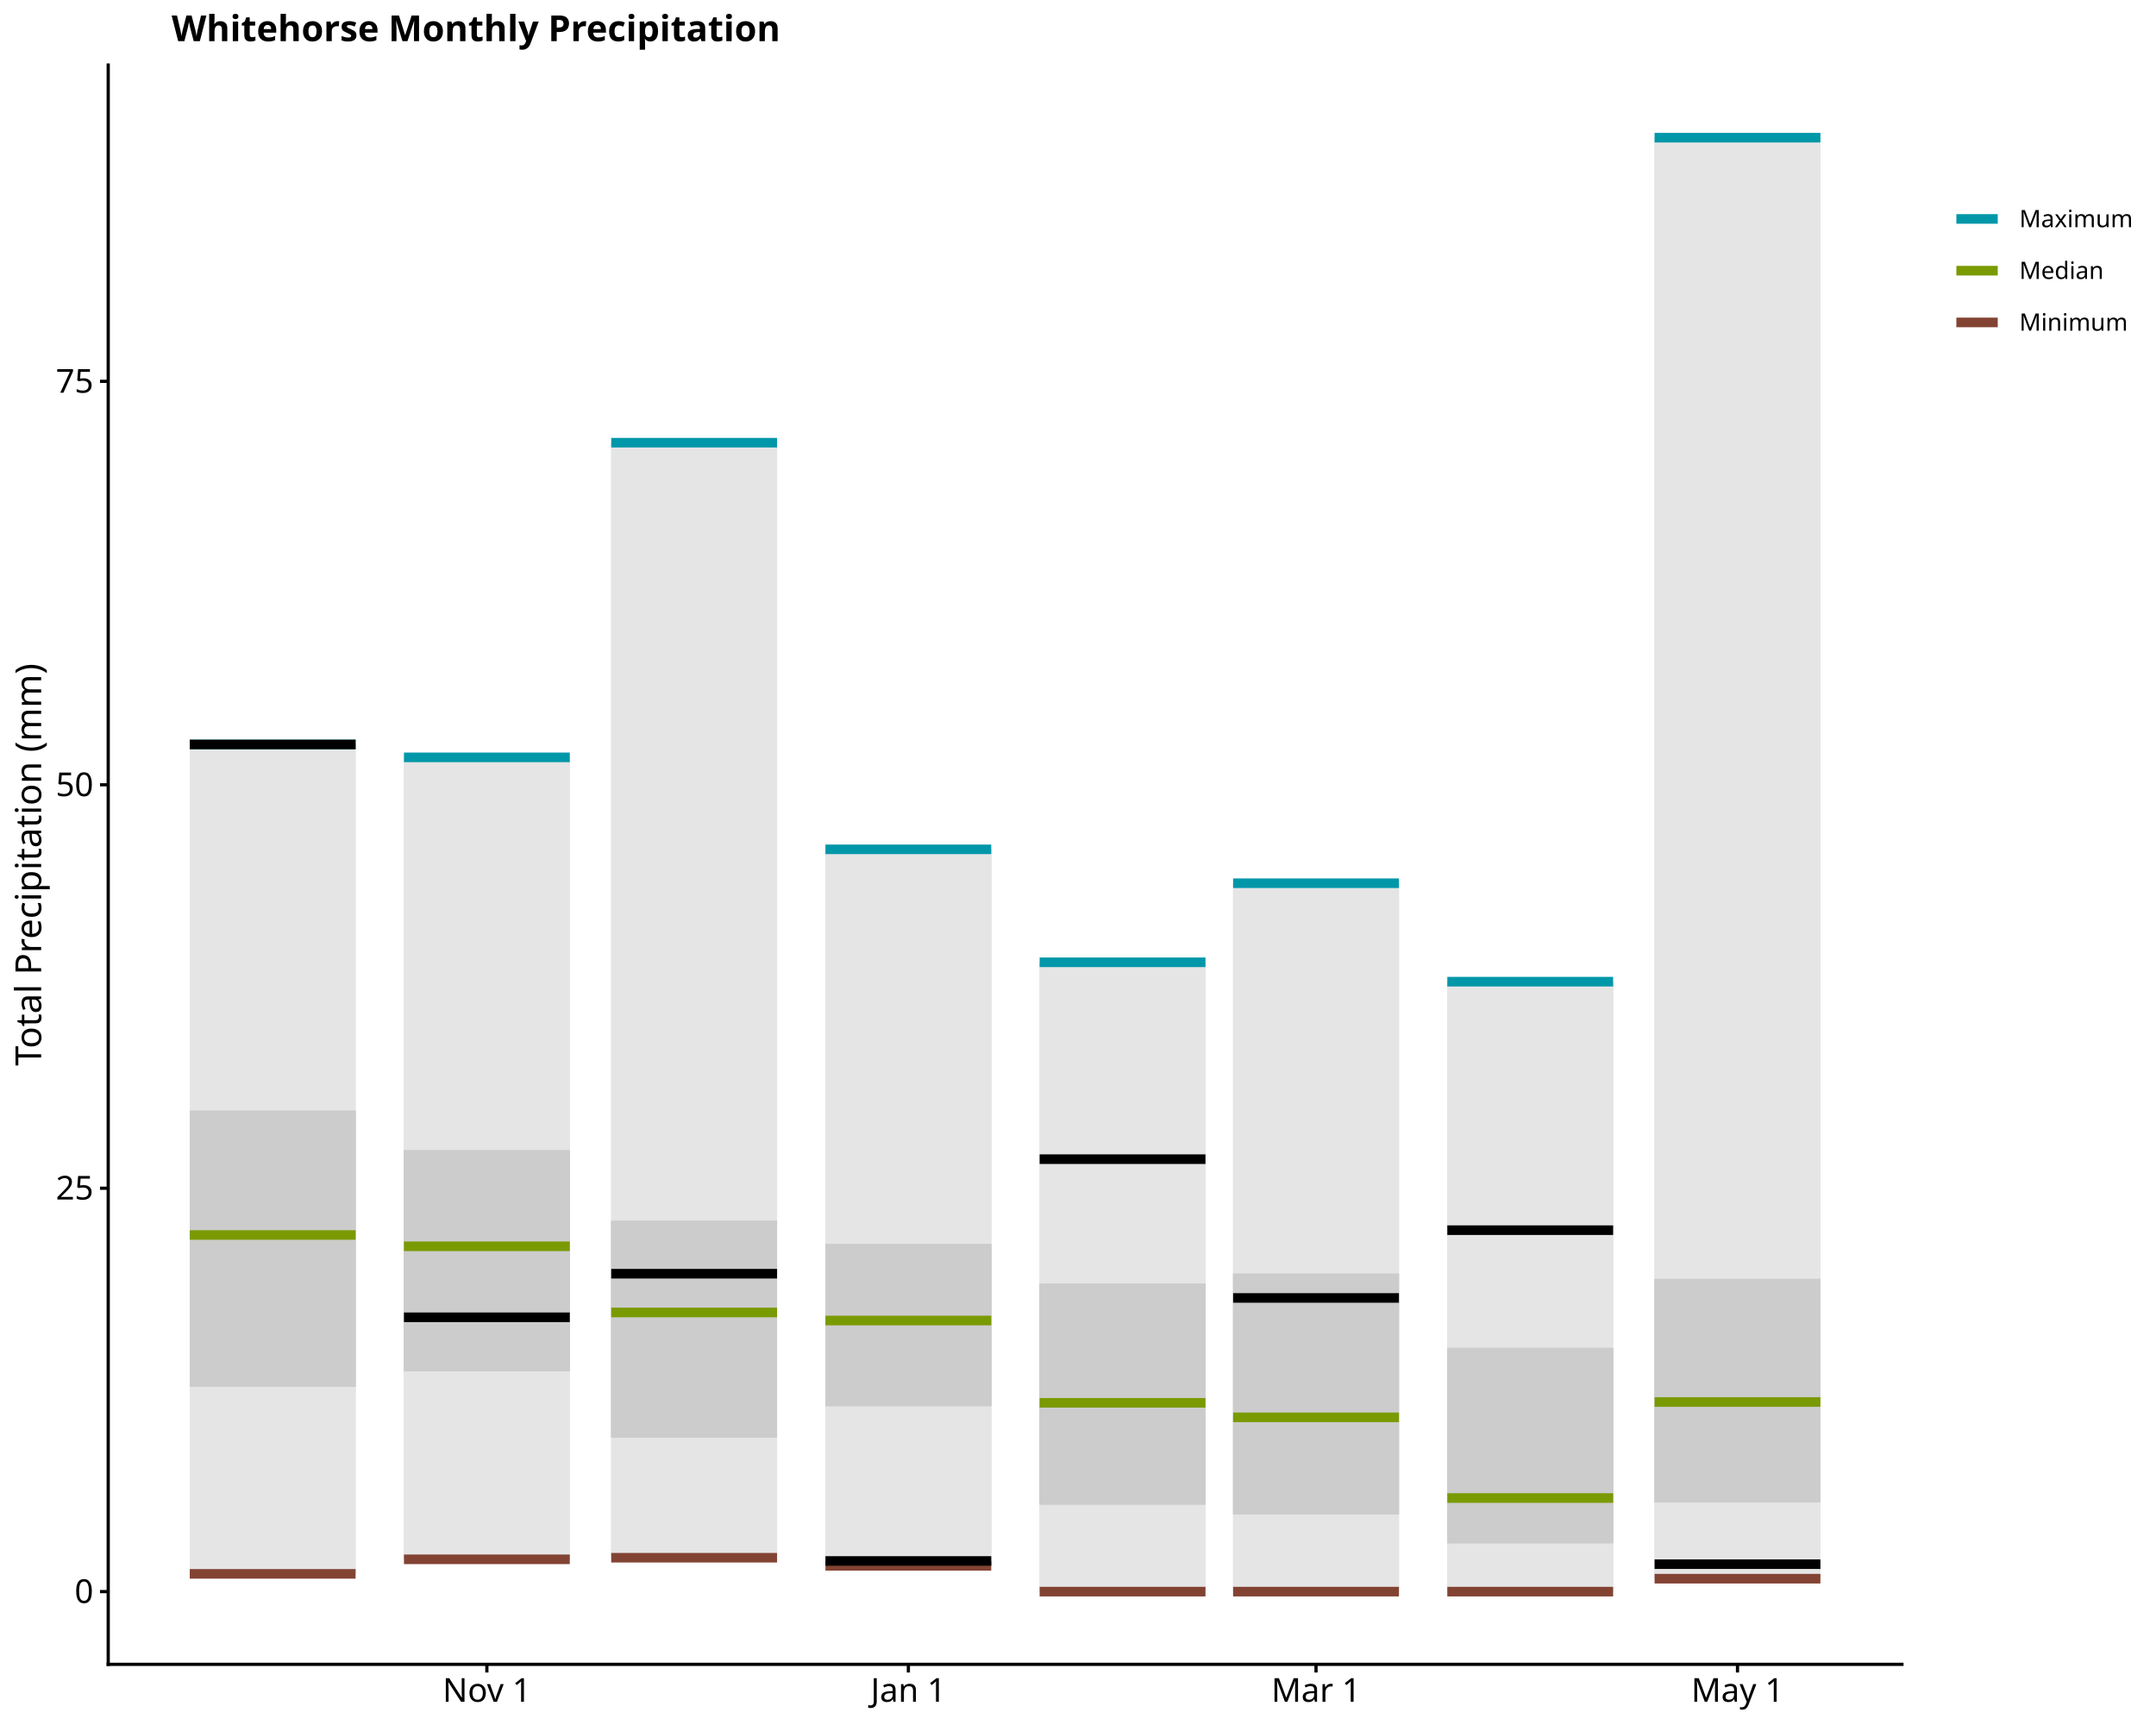
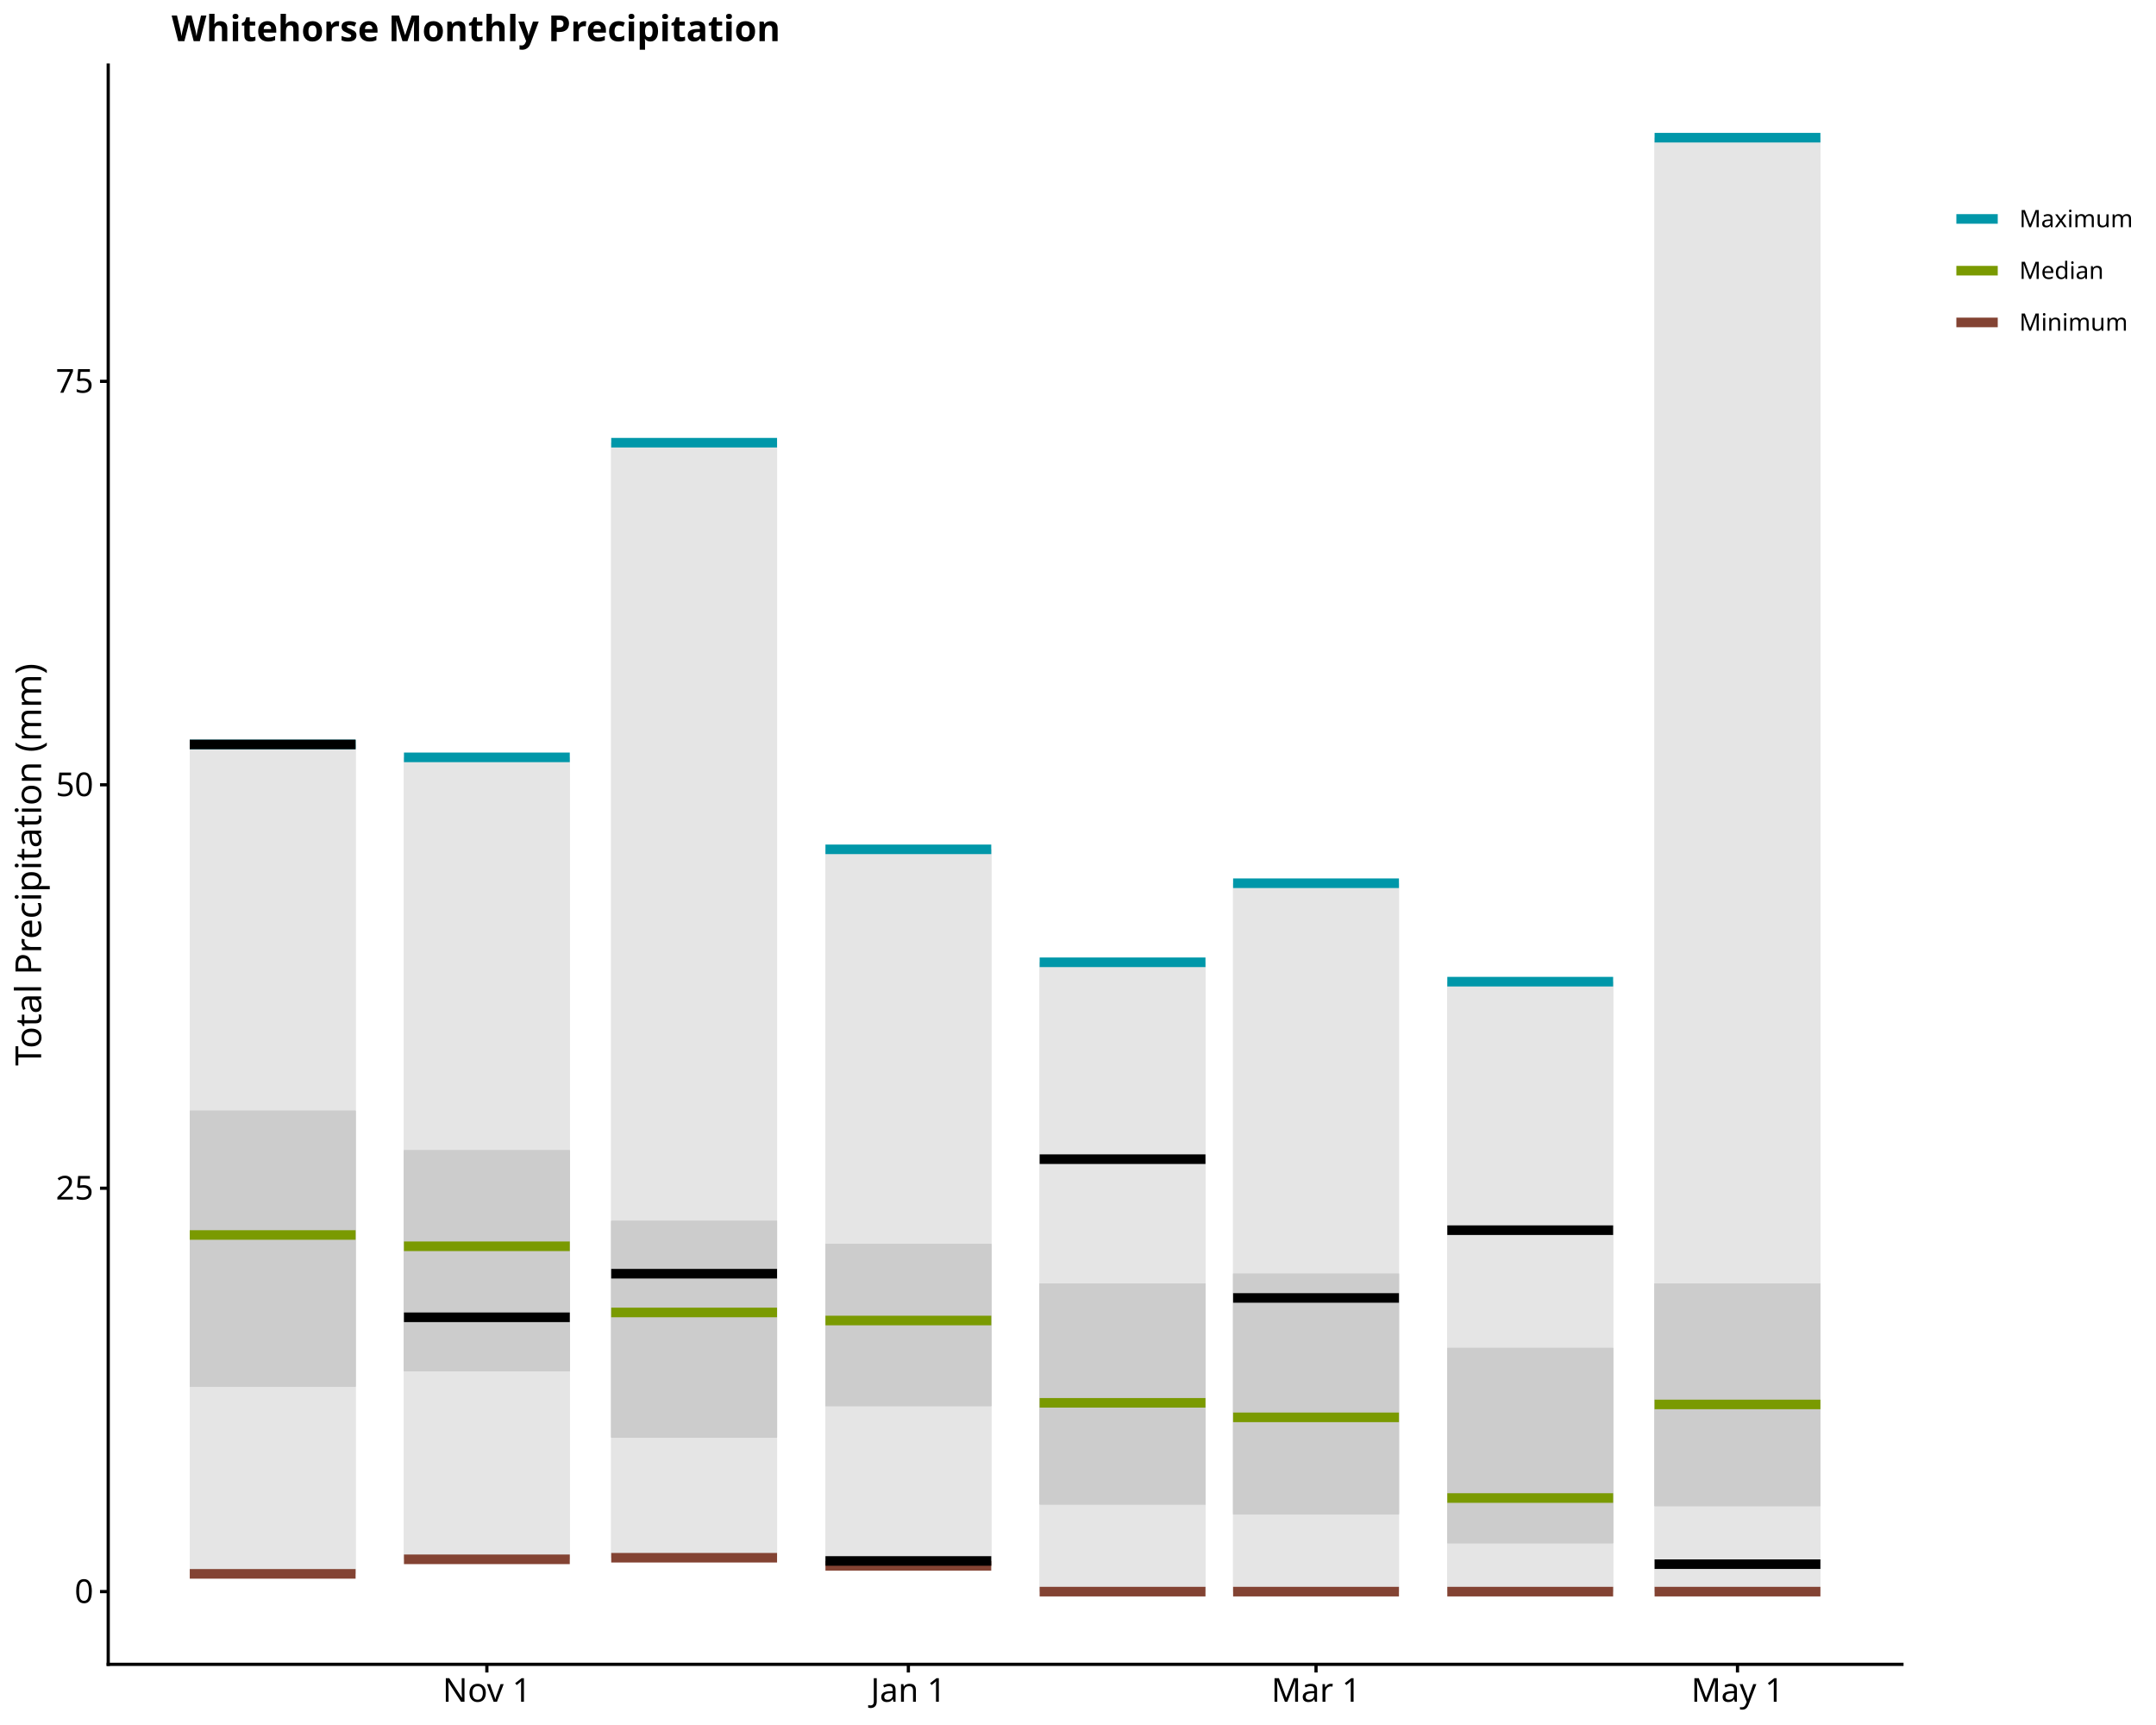
<svg xmlns="http://www.w3.org/2000/svg" class="svglite" data-engine-version="2.0" width="720.00pt" height="576.00pt" viewBox="0 0 720.00 576.00">
  <defs>
    <style type="text/css">
    .svglite line, .svglite polyline, .svglite polygon, .svglite path, .svglite rect, .svglite circle {
      fill: none;
      stroke: #000000;
      stroke-linecap: round;
      stroke-linejoin: round;
      stroke-miterlimit: 10.00;
    }
  </style>
  </defs>
  <rect width="100%" height="100%" style="stroke: none; fill: #FFFFFF;" />
  <defs>
    <clipPath id="cpMC4wMHw3MjAuMDB8MC4wMHw1NzYuMDA=">
      <rect x="0.00" y="0.00" width="720.00" height="576.00" />
    </clipPath>
  </defs>
  <g clip-path="url(#cpMC4wMHw3MjAuMDB8MC4wMHw1NzYuMDA=)">
    <rect x="0.00" y="0.00" width="720.00" height="576.00" style="stroke-width: 1.07; stroke: #FFFFFF; fill: #FFFFFF;" />
  </g>
  <defs>
    <clipPath id="cpMzYuMTR8NjM1LjE2fDIxLjcxfDU1NS43NA==">
      <rect x="36.14" y="21.71" width="599.03" height="534.03" />
    </clipPath>
  </defs>
  <g clip-path="url(#cpMzYuMTR8NjM1LjE2fDIxLjcxfDU1NS43NA==)">
    <rect x="36.14" y="21.71" width="599.03" height="534.03" style="stroke-width: 1.07; stroke: none; fill: #FFFFFF;" />
    <rect x="275.66" y="283.60" width="55.38" height="239.24" style="stroke-width: 1.07; stroke: none; stroke-linecap: butt; stroke-linejoin: miter; fill: #E5E5E5;" />
    <rect x="275.66" y="283.60" width="55.38" height="239.24" style="stroke-width: 1.07; stroke: none; stroke-linecap: butt; stroke-linejoin: miter; fill: #E5E5E5;" />
    <rect x="275.66" y="283.60" width="55.38" height="239.24" style="stroke-width: 1.07; stroke: none; stroke-linecap: butt; stroke-linejoin: miter; fill: #E5E5E5;" />
    <rect x="275.66" y="415.35" width="55.38" height="54.15" style="stroke-width: 1.07; stroke: none; stroke-linecap: butt; stroke-linejoin: miter; fill: #CCCCCC;" />
    <rect x="275.66" y="415.35" width="55.38" height="54.15" style="stroke-width: 1.07; stroke: none; stroke-linecap: butt; stroke-linejoin: miter; fill: #CCCCCC;" />
    <rect x="275.66" y="415.35" width="55.38" height="54.15" style="stroke-width: 1.07; stroke: none; stroke-linecap: butt; stroke-linejoin: miter; fill: #CCCCCC;" />
    <rect x="347.19" y="321.32" width="55.38" height="210.14" style="stroke-width: 1.07; stroke: none; stroke-linecap: butt; stroke-linejoin: miter; fill: #E5E5E5;" />
    <rect x="347.19" y="321.32" width="55.38" height="210.14" style="stroke-width: 1.07; stroke: none; stroke-linecap: butt; stroke-linejoin: miter; fill: #E5E5E5;" />
    <rect x="347.19" y="321.32" width="55.38" height="210.14" style="stroke-width: 1.07; stroke: none; stroke-linecap: butt; stroke-linejoin: miter; fill: #E5E5E5;" />
    <rect x="347.19" y="428.55" width="55.38" height="73.82" style="stroke-width: 1.07; stroke: none; stroke-linecap: butt; stroke-linejoin: miter; fill: #CCCCCC;" />
    <rect x="347.19" y="428.55" width="55.38" height="73.82" style="stroke-width: 1.07; stroke: none; stroke-linecap: butt; stroke-linejoin: miter; fill: #CCCCCC;" />
    <rect x="347.19" y="428.55" width="55.38" height="73.82" style="stroke-width: 1.07; stroke: none; stroke-linecap: butt; stroke-linejoin: miter; fill: #CCCCCC;" />
    <rect x="411.80" y="294.92" width="55.38" height="236.54" style="stroke-width: 1.07; stroke: none; stroke-linecap: butt; stroke-linejoin: miter; fill: #E5E5E5;" />
    <rect x="411.80" y="294.92" width="55.38" height="236.54" style="stroke-width: 1.07; stroke: none; stroke-linecap: butt; stroke-linejoin: miter; fill: #E5E5E5;" />
    <rect x="411.80" y="294.92" width="55.38" height="236.54" style="stroke-width: 1.07; stroke: none; stroke-linecap: butt; stroke-linejoin: miter; fill: #E5E5E5;" />
    <rect x="411.80" y="425.31" width="55.38" height="80.28" style="stroke-width: 1.07; stroke: none; stroke-linecap: butt; stroke-linejoin: miter; fill: #CCCCCC;" />
    <rect x="411.80" y="425.31" width="55.38" height="80.28" style="stroke-width: 1.07; stroke: none; stroke-linecap: butt; stroke-linejoin: miter; fill: #CCCCCC;" />
    <rect x="411.80" y="425.31" width="55.38" height="80.28" style="stroke-width: 1.07; stroke: none; stroke-linecap: butt; stroke-linejoin: miter; fill: #CCCCCC;" />
    <rect x="483.33" y="327.79" width="55.38" height="203.67" style="stroke-width: 1.07; stroke: none; stroke-linecap: butt; stroke-linejoin: miter; fill: #E5E5E5;" />
    <rect x="483.33" y="327.79" width="55.38" height="203.67" style="stroke-width: 1.07; stroke: none; stroke-linecap: butt; stroke-linejoin: miter; fill: #E5E5E5;" />
    <rect x="483.33" y="327.79" width="55.38" height="203.67" style="stroke-width: 1.07; stroke: none; stroke-linecap: butt; stroke-linejoin: miter; fill: #E5E5E5;" />
    <rect x="483.33" y="450.10" width="55.38" height="65.20" style="stroke-width: 1.07; stroke: none; stroke-linecap: butt; stroke-linejoin: miter; fill: #CCCCCC;" />
    <rect x="483.33" y="450.10" width="55.38" height="65.20" style="stroke-width: 1.07; stroke: none; stroke-linecap: butt; stroke-linejoin: miter; fill: #CCCCCC;" />
    <rect x="483.33" y="450.10" width="55.38" height="65.20" style="stroke-width: 1.07; stroke: none; stroke-linecap: butt; stroke-linejoin: miter; fill: #CCCCCC;" />
-     <rect x="552.55" y="45.98" width="55.38" height="481.17" style="stroke-width: 1.07; stroke: none; stroke-linecap: butt; stroke-linejoin: miter; fill: #E5E5E5;" />
-     <rect x="552.55" y="45.98" width="55.38" height="481.17" style="stroke-width: 1.07; stroke: none; stroke-linecap: butt; stroke-linejoin: miter; fill: #E5E5E5;" />
-     <rect x="552.55" y="45.98" width="55.38" height="481.17" style="stroke-width: 1.07; stroke: none; stroke-linecap: butt; stroke-linejoin: miter; fill: #E5E5E5;" />
-     <rect x="552.55" y="427.06" width="55.38" height="74.63" style="stroke-width: 1.07; stroke: none; stroke-linecap: butt; stroke-linejoin: miter; fill: #CCCCCC;" />
-     <rect x="552.55" y="427.06" width="55.38" height="74.63" style="stroke-width: 1.07; stroke: none; stroke-linecap: butt; stroke-linejoin: miter; fill: #CCCCCC;" />
-     <rect x="552.55" y="427.06" width="55.38" height="74.63" style="stroke-width: 1.07; stroke: none; stroke-linecap: butt; stroke-linejoin: miter; fill: #CCCCCC;" />
+     <rect x="552.55" y="45.98" width="55.38" height="485.48" style="stroke-width: 1.07; stroke: none; stroke-linecap: butt; stroke-linejoin: miter; fill: #E5E5E5;" />
+     <rect x="552.55" y="45.98" width="55.38" height="485.48" style="stroke-width: 1.07; stroke: none; stroke-linecap: butt; stroke-linejoin: miter; fill: #E5E5E5;" />
+     <rect x="552.55" y="45.98" width="55.38" height="485.48" style="stroke-width: 1.07; stroke: none; stroke-linecap: butt; stroke-linejoin: miter; fill: #E5E5E5;" />
+     <rect x="552.55" y="428.55" width="55.38" height="74.36" style="stroke-width: 1.07; stroke: none; stroke-linecap: butt; stroke-linejoin: miter; fill: #CCCCCC;" />
+     <rect x="552.55" y="428.55" width="55.38" height="74.36" style="stroke-width: 1.07; stroke: none; stroke-linecap: butt; stroke-linejoin: miter; fill: #CCCCCC;" />
+     <rect x="552.55" y="428.55" width="55.38" height="74.36" style="stroke-width: 1.07; stroke: none; stroke-linecap: butt; stroke-linejoin: miter; fill: #CCCCCC;" />
    <rect x="63.37" y="248.58" width="55.38" height="276.95" style="stroke-width: 1.07; stroke: none; stroke-linecap: butt; stroke-linejoin: miter; fill: #E5E5E5;" />
    <rect x="63.37" y="248.58" width="55.38" height="276.95" style="stroke-width: 1.07; stroke: none; stroke-linecap: butt; stroke-linejoin: miter; fill: #E5E5E5;" />
    <rect x="63.37" y="248.58" width="55.38" height="276.95" style="stroke-width: 1.07; stroke: none; stroke-linecap: butt; stroke-linejoin: miter; fill: #E5E5E5;" />
    <rect x="63.37" y="370.89" width="55.38" height="92.14" style="stroke-width: 1.07; stroke: none; stroke-linecap: butt; stroke-linejoin: miter; fill: #CCCCCC;" />
    <rect x="63.37" y="370.89" width="55.38" height="92.14" style="stroke-width: 1.07; stroke: none; stroke-linecap: butt; stroke-linejoin: miter; fill: #CCCCCC;" />
    <rect x="63.37" y="370.89" width="55.38" height="92.14" style="stroke-width: 1.07; stroke: none; stroke-linecap: butt; stroke-linejoin: miter; fill: #CCCCCC;" />
    <rect x="134.90" y="252.89" width="55.38" height="267.79" style="stroke-width: 1.07; stroke: none; stroke-linecap: butt; stroke-linejoin: miter; fill: #E5E5E5;" />
    <rect x="134.90" y="252.89" width="55.38" height="267.79" style="stroke-width: 1.07; stroke: none; stroke-linecap: butt; stroke-linejoin: miter; fill: #E5E5E5;" />
    <rect x="134.90" y="252.89" width="55.38" height="267.79" style="stroke-width: 1.07; stroke: none; stroke-linecap: butt; stroke-linejoin: miter; fill: #E5E5E5;" />
    <rect x="134.90" y="384.09" width="55.38" height="73.82" style="stroke-width: 1.07; stroke: none; stroke-linecap: butt; stroke-linejoin: miter; fill: #CCCCCC;" />
    <rect x="134.90" y="384.09" width="55.38" height="73.82" style="stroke-width: 1.07; stroke: none; stroke-linecap: butt; stroke-linejoin: miter; fill: #CCCCCC;" />
    <rect x="134.90" y="384.09" width="55.38" height="73.82" style="stroke-width: 1.07; stroke: none; stroke-linecap: butt; stroke-linejoin: miter; fill: #CCCCCC;" />
    <rect x="204.12" y="147.82" width="55.38" height="372.33" style="stroke-width: 1.07; stroke: none; stroke-linecap: butt; stroke-linejoin: miter; fill: #E5E5E5;" />
    <rect x="204.12" y="147.82" width="55.38" height="372.33" style="stroke-width: 1.07; stroke: none; stroke-linecap: butt; stroke-linejoin: miter; fill: #E5E5E5;" />
    <rect x="204.12" y="147.82" width="55.38" height="372.33" style="stroke-width: 1.07; stroke: none; stroke-linecap: butt; stroke-linejoin: miter; fill: #E5E5E5;" />
    <rect x="204.12" y="407.67" width="55.38" height="72.34" style="stroke-width: 1.07; stroke: none; stroke-linecap: butt; stroke-linejoin: miter; fill: #CCCCCC;" />
    <rect x="204.12" y="407.67" width="55.38" height="72.34" style="stroke-width: 1.07; stroke: none; stroke-linecap: butt; stroke-linejoin: miter; fill: #CCCCCC;" />
    <rect x="204.12" y="407.67" width="55.38" height="72.34" style="stroke-width: 1.07; stroke: none; stroke-linecap: butt; stroke-linejoin: miter; fill: #CCCCCC;" />
    <line x1="275.66" y1="522.84" x2="331.03" y2="522.84" style="stroke-width: 3.20; stroke: #834333; stroke-linecap: butt;" />
    <line x1="347.19" y1="531.46" x2="402.57" y2="531.46" style="stroke-width: 3.20; stroke: #834333; stroke-linecap: butt;" />
    <line x1="411.80" y1="531.46" x2="467.18" y2="531.46" style="stroke-width: 3.20; stroke: #834333; stroke-linecap: butt;" />
    <line x1="483.33" y1="531.46" x2="538.71" y2="531.46" style="stroke-width: 3.20; stroke: #834333; stroke-linecap: butt;" />
-     <line x1="552.55" y1="527.15" x2="607.93" y2="527.15" style="stroke-width: 3.20; stroke: #834333; stroke-linecap: butt;" />
+     <line x1="552.55" y1="531.46" x2="607.93" y2="531.46" style="stroke-width: 3.20; stroke: #834333; stroke-linecap: butt;" />
    <line x1="63.37" y1="525.53" x2="118.75" y2="525.53" style="stroke-width: 3.20; stroke: #834333; stroke-linecap: butt;" />
    <line x1="134.90" y1="520.68" x2="190.28" y2="520.68" style="stroke-width: 3.20; stroke: #834333; stroke-linecap: butt;" />
    <line x1="204.12" y1="520.15" x2="259.50" y2="520.15" style="stroke-width: 3.20; stroke: #834333; stroke-linecap: butt;" />
    <line x1="275.66" y1="283.60" x2="331.03" y2="283.60" style="stroke-width: 3.20; stroke: #0097A9; stroke-linecap: butt;" />
    <line x1="347.19" y1="321.32" x2="402.57" y2="321.32" style="stroke-width: 3.20; stroke: #0097A9; stroke-linecap: butt;" />
    <line x1="411.80" y1="294.92" x2="467.18" y2="294.92" style="stroke-width: 3.20; stroke: #0097A9; stroke-linecap: butt;" />
    <line x1="483.33" y1="327.79" x2="538.71" y2="327.79" style="stroke-width: 3.20; stroke: #0097A9; stroke-linecap: butt;" />
    <line x1="552.55" y1="45.98" x2="607.93" y2="45.98" style="stroke-width: 3.20; stroke: #0097A9; stroke-linecap: butt;" />
    <line x1="63.37" y1="248.58" x2="118.75" y2="248.58" style="stroke-width: 3.20; stroke: #0097A9; stroke-linecap: butt;" />
    <line x1="134.90" y1="252.89" x2="190.28" y2="252.89" style="stroke-width: 3.20; stroke: #0097A9; stroke-linecap: butt;" />
    <line x1="204.12" y1="147.82" x2="259.50" y2="147.82" style="stroke-width: 3.20; stroke: #0097A9; stroke-linecap: butt;" />
    <line x1="275.66" y1="440.94" x2="331.03" y2="440.94" style="stroke-width: 3.20; stroke: #7A9A01; stroke-linecap: butt;" />
    <line x1="347.19" y1="468.42" x2="402.57" y2="468.42" style="stroke-width: 3.20; stroke: #7A9A01; stroke-linecap: butt;" />
    <line x1="411.80" y1="473.27" x2="467.18" y2="473.27" style="stroke-width: 3.20; stroke: #7A9A01; stroke-linecap: butt;" />
    <line x1="483.33" y1="500.21" x2="538.71" y2="500.21" style="stroke-width: 3.20; stroke: #7A9A01; stroke-linecap: butt;" />
-     <line x1="552.55" y1="468.15" x2="607.93" y2="468.15" style="stroke-width: 3.20; stroke: #7A9A01; stroke-linecap: butt;" />
+     <line x1="552.55" y1="468.96" x2="607.93" y2="468.96" style="stroke-width: 3.20; stroke: #7A9A01; stroke-linecap: butt;" />
    <line x1="63.37" y1="412.38" x2="118.75" y2="412.38" style="stroke-width: 3.20; stroke: #7A9A01; stroke-linecap: butt;" />
    <line x1="134.90" y1="416.15" x2="190.28" y2="416.15" style="stroke-width: 3.20; stroke: #7A9A01; stroke-linecap: butt;" />
    <line x1="204.12" y1="438.25" x2="259.50" y2="438.25" style="stroke-width: 3.20; stroke: #7A9A01; stroke-linecap: butt;" />
    <line x1="63.37" y1="248.58" x2="118.75" y2="248.58" style="stroke-width: 3.20; stroke-linecap: butt;" />
    <line x1="134.90" y1="439.86" x2="190.28" y2="439.86" style="stroke-width: 3.20; stroke-linecap: butt;" />
    <line x1="204.12" y1="425.31" x2="259.50" y2="425.31" style="stroke-width: 3.20; stroke-linecap: butt;" />
    <line x1="275.66" y1="521.22" x2="331.03" y2="521.22" style="stroke-width: 3.20; stroke-linecap: butt;" />
    <line x1="347.19" y1="387.06" x2="402.57" y2="387.06" style="stroke-width: 3.20; stroke-linecap: butt;" />
    <line x1="411.80" y1="433.40" x2="467.18" y2="433.40" style="stroke-width: 3.20; stroke-linecap: butt;" />
    <line x1="483.33" y1="410.77" x2="538.71" y2="410.77" style="stroke-width: 3.20; stroke-linecap: butt;" />
    <line x1="552.55" y1="522.30" x2="607.93" y2="522.30" style="stroke-width: 3.20; stroke-linecap: butt;" />
  </g>
  <g clip-path="url(#cpMC4wMHw3MjAuMDB8MC4wMHw1NzYuMDA=)">
    <polyline points="36.14,555.74 36.14,21.71 " style="stroke-width: 1.07; stroke-linecap: square;" />
    <text x="31.21" y="535.25" text-anchor="end" style="font-size: 11.00px; font-family: sans;" textLength="6.12px" lengthAdjust="spacingAndGlyphs">0</text>
    <text x="31.21" y="400.54" text-anchor="end" style="font-size: 11.00px; font-family: sans;" textLength="12.24px" lengthAdjust="spacingAndGlyphs">25</text>
    <text x="31.21" y="265.84" text-anchor="end" style="font-size: 11.00px; font-family: sans;" textLength="12.24px" lengthAdjust="spacingAndGlyphs">50</text>
    <text x="31.21" y="131.13" text-anchor="end" style="font-size: 11.00px; font-family: sans;" textLength="12.24px" lengthAdjust="spacingAndGlyphs">75</text>
    <polyline points="33.40,531.46 36.14,531.46 " style="stroke-width: 1.07; stroke-linecap: butt;" />
    <polyline points="33.40,396.76 36.14,396.76 " style="stroke-width: 1.07; stroke-linecap: butt;" />
    <polyline points="33.40,262.05 36.14,262.05 " style="stroke-width: 1.07; stroke-linecap: butt;" />
    <polyline points="33.40,127.34 36.14,127.34 " style="stroke-width: 1.07; stroke-linecap: butt;" />
    <polyline points="36.14,555.74 635.16,555.74 " style="stroke-width: 1.07; stroke-linecap: square;" />
    <polyline points="162.59,558.47 162.59,555.74 " style="stroke-width: 1.07; stroke-linecap: butt;" />
    <polyline points="303.35,558.47 303.35,555.74 " style="stroke-width: 1.07; stroke-linecap: butt;" />
    <polyline points="439.49,558.47 439.49,555.74 " style="stroke-width: 1.07; stroke-linecap: butt;" />
    <polyline points="580.24,558.47 580.24,555.74 " style="stroke-width: 1.07; stroke-linecap: butt;" />
    <text x="162.59" y="568.24" text-anchor="middle" style="font-size: 11.00px; font-family: sans;" textLength="28.74px" lengthAdjust="spacingAndGlyphs">Nov 1</text>
    <text x="303.35" y="568.24" text-anchor="middle" style="font-size: 11.00px; font-family: sans;" textLength="26.91px" lengthAdjust="spacingAndGlyphs">Jan 1</text>
    <text x="439.49" y="568.24" text-anchor="middle" style="font-size: 11.00px; font-family: sans;" textLength="28.12px" lengthAdjust="spacingAndGlyphs">Mar 1</text>
    <text x="580.24" y="568.24" text-anchor="middle" style="font-size: 11.00px; font-family: sans;" textLength="29.96px" lengthAdjust="spacingAndGlyphs">May 1</text>
    <text transform="translate(13.74,288.72) rotate(-90)" text-anchor="middle" style="font-size: 12.00px; font-family: sans;" textLength="127.38px" lengthAdjust="spacingAndGlyphs">Total Precipitation (mm)</text>
    <rect x="646.12" y="44.55" width="68.40" height="77.24" style="stroke-width: 1.07; stroke: none; fill: #FFFFFF;" />
    <rect x="651.60" y="64.46" width="17.28" height="17.28" style="stroke-width: 1.07; stroke: none; fill: #FFFFFF;" />
    <line x1="653.33" y1="73.10" x2="667.15" y2="73.10" style="stroke-width: 3.20; stroke: #0097A9; stroke-linecap: butt;" />
    <rect x="651.60" y="81.74" width="17.28" height="17.28" style="stroke-width: 1.07; stroke: none; fill: #FFFFFF;" />
    <line x1="653.33" y1="90.38" x2="667.15" y2="90.38" style="stroke-width: 3.20; stroke: #7A9A01; stroke-linecap: butt;" />
    <rect x="651.60" y="99.02" width="17.28" height="17.28" style="stroke-width: 1.07; stroke: none; fill: #FFFFFF;" />
    <line x1="653.33" y1="107.66" x2="667.15" y2="107.66" style="stroke-width: 3.20; stroke: #834333; stroke-linecap: butt;" />
    <text x="674.36" y="75.86" style="font-size: 8.00px; font-family: sans;" textLength="34.68px" lengthAdjust="spacingAndGlyphs">Maximum</text>
    <text x="674.36" y="93.14" style="font-size: 8.00px; font-family: sans;" textLength="26.24px" lengthAdjust="spacingAndGlyphs">Median</text>
    <text x="674.36" y="110.42" style="font-size: 8.00px; font-family: sans;" textLength="32.45px" lengthAdjust="spacingAndGlyphs">Minimum</text>
    <text x="57.32" y="13.74" style="font-size: 12.00px; font-weight: bold; font-family: sans;" textLength="175.43px" lengthAdjust="spacingAndGlyphs">Whitehorse Monthly Precipitation</text>
  </g>
</svg>
